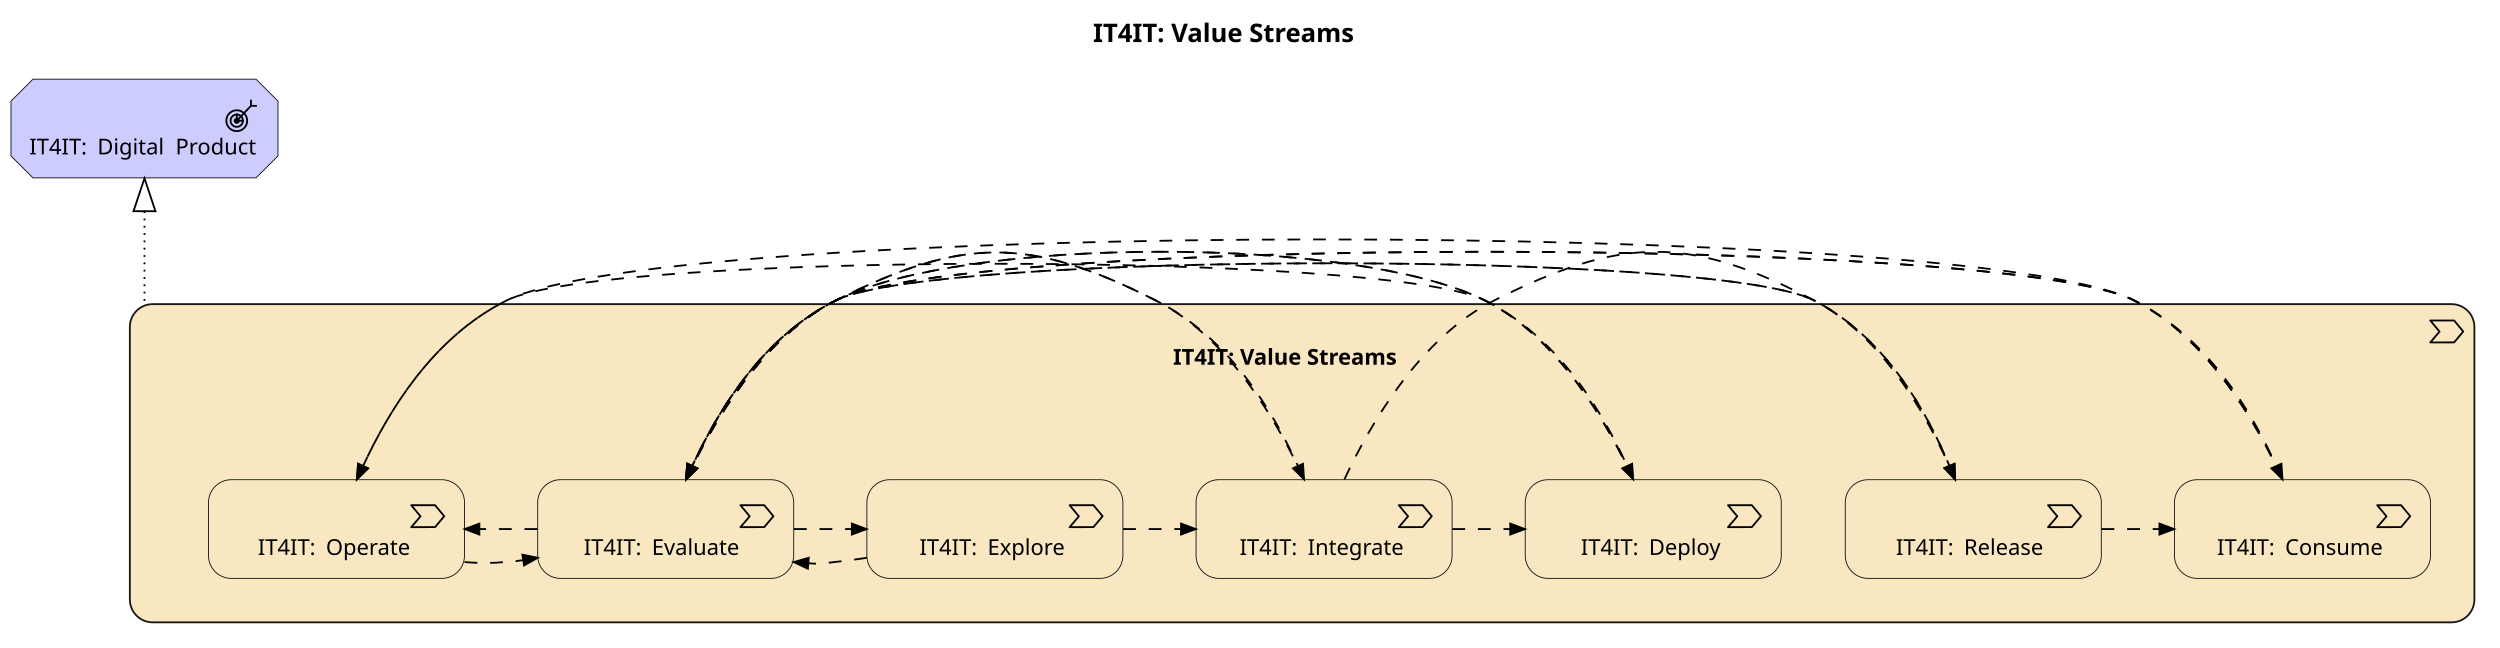
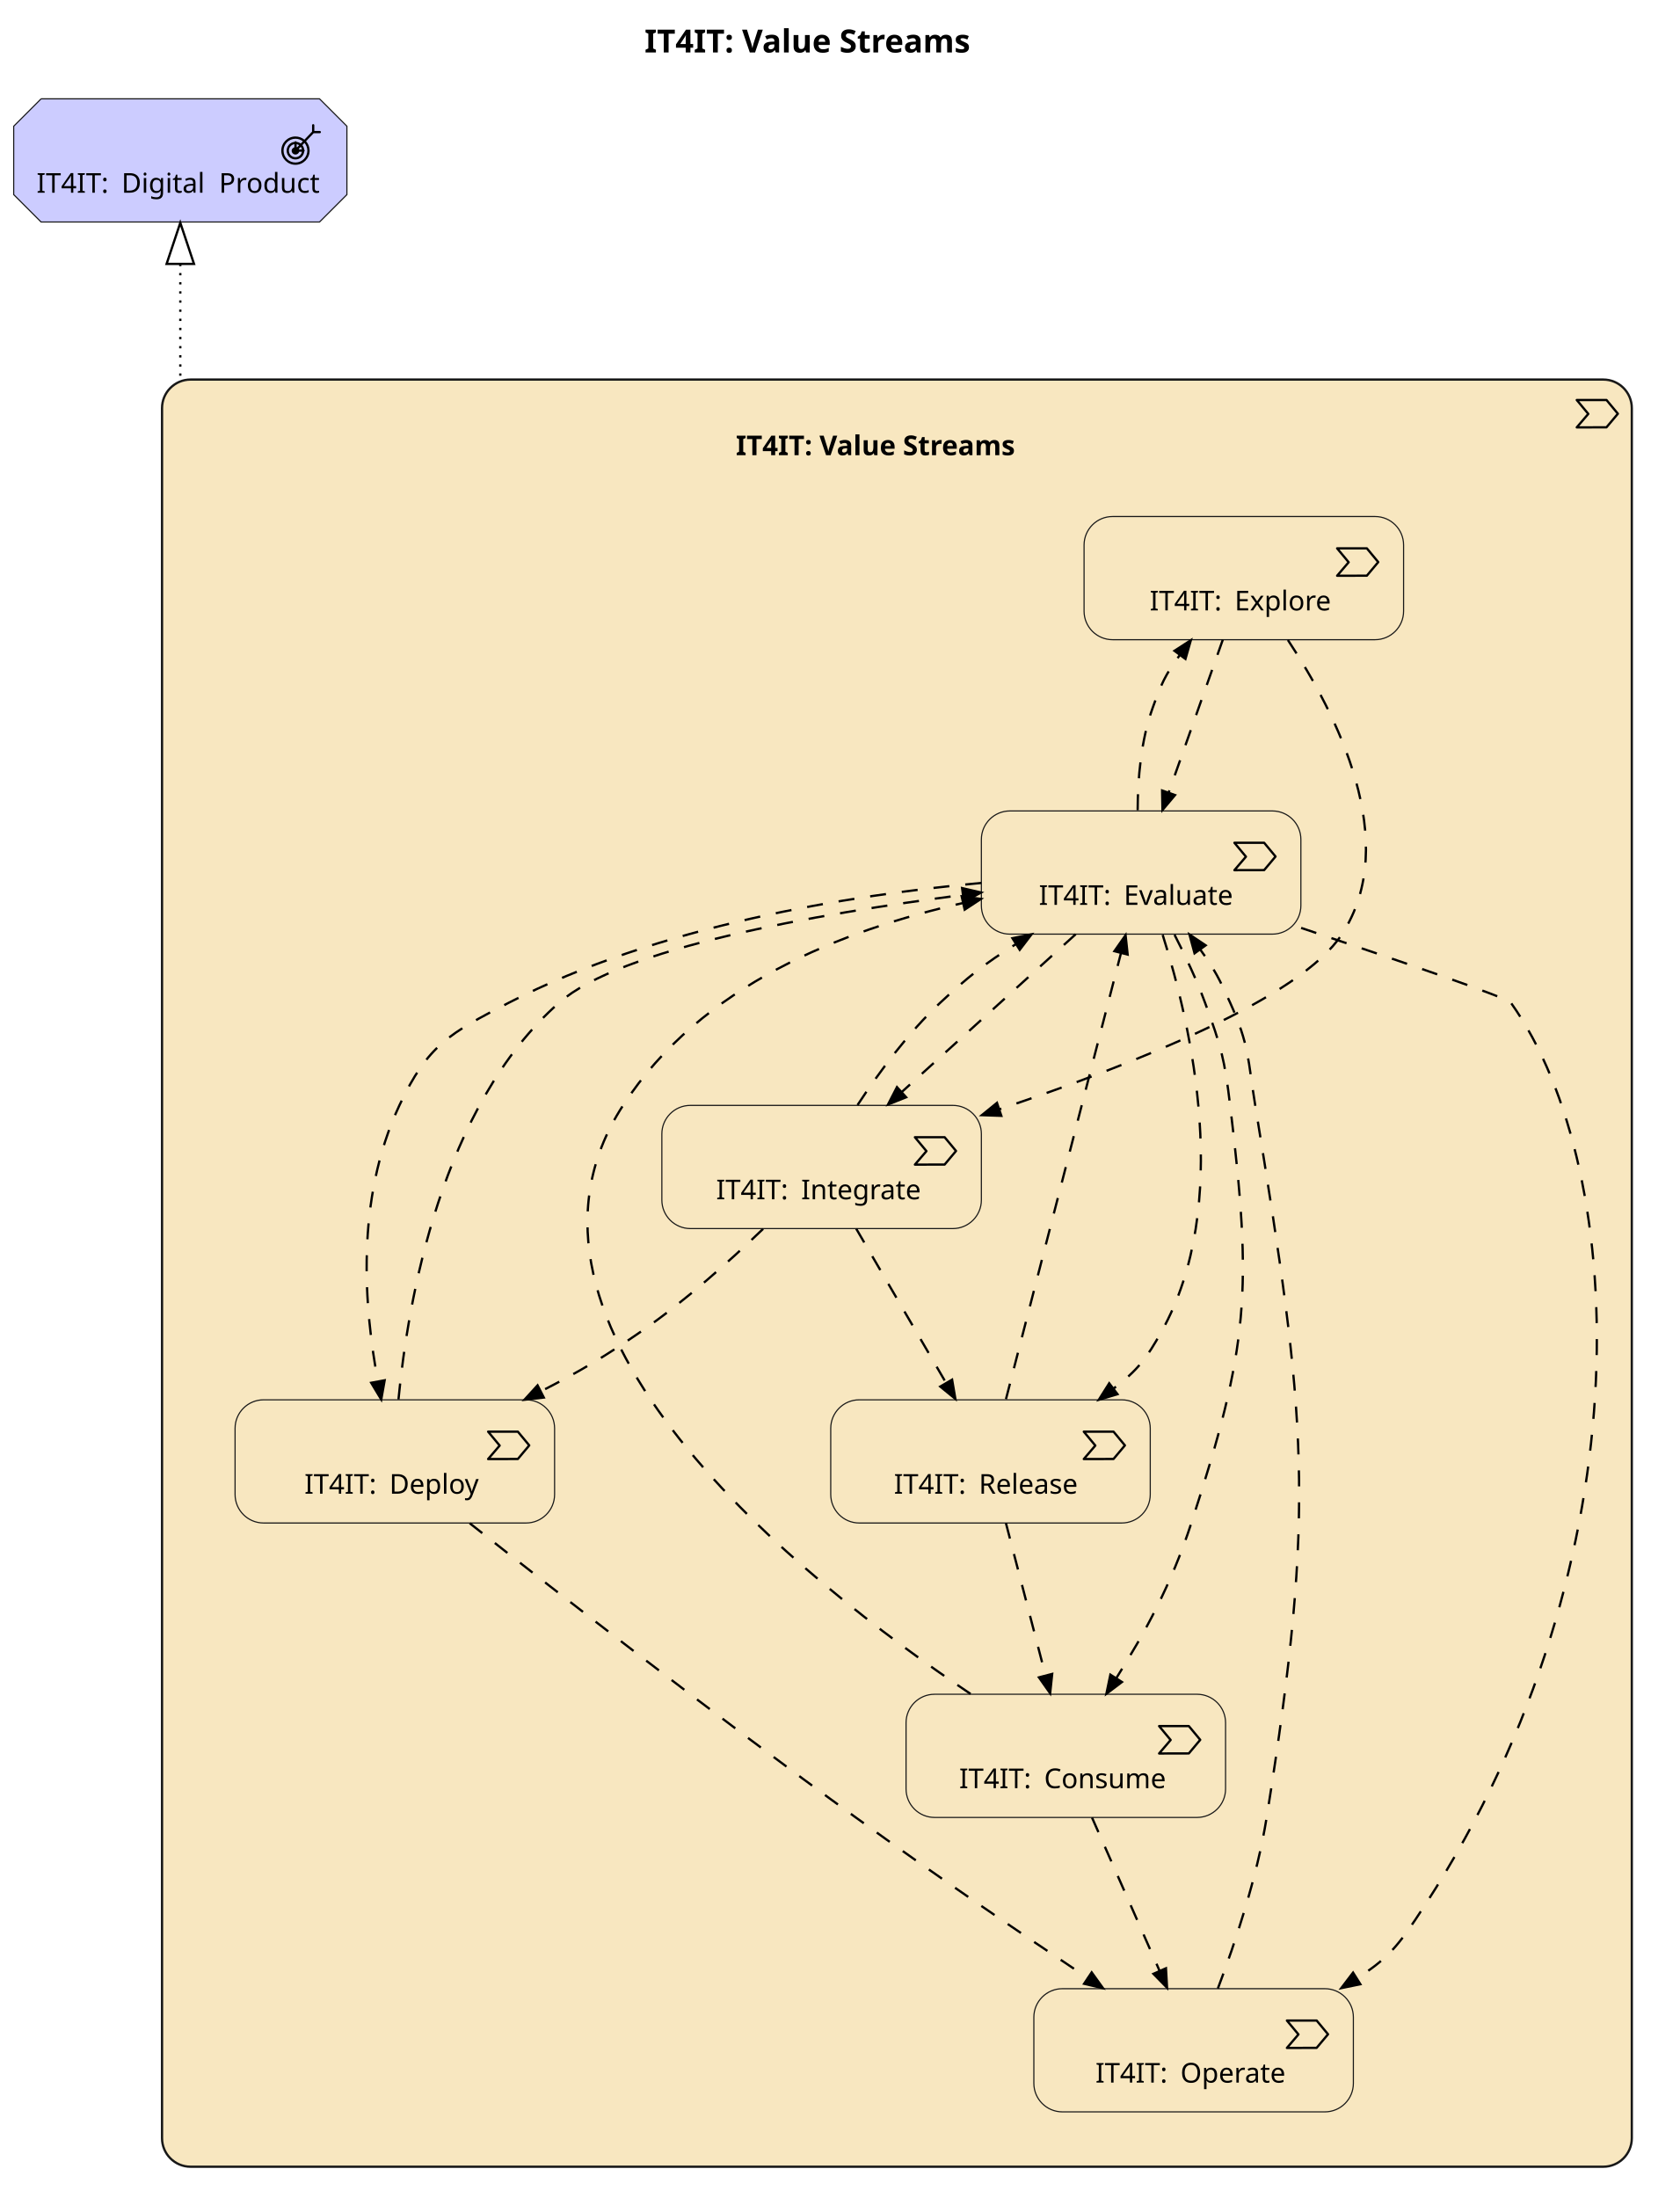
- <svg xmlns="http://www.w3.org/2000/svg" version="1.1" data-diagram-type="DESCRIPTION" style="width:1367px;height:354px;background:#FFFFFF;" width="1367px" height="354px" viewBox="0 0 1367 354" zoomAndPan="magnify" preserveAspectRatio="none" contentStyleType="text/css">
+ <svg xmlns="http://www.w3.org/2000/svg" version="1.1" data-diagram-type="DESCRIPTION" style="width:736px;height:963px;background:#FFFFFF;" width="736px" height="963px" viewBox="0 0 736 963" zoomAndPan="magnify" preserveAspectRatio="none" contentStyleType="text/css">
  <defs />
  <g font-family="sans-serif" lengthAdjust="spacing">
    <g class="title" data-source-line="3">
-       <text x="597.654" y="22.995" fill="#000" font-size="14" textLength="164.691" font-weight="700">IT4IT: Value Streams</text>
+       <text x="282.404" y="22.995" fill="#000" font-size="14" textLength="164.691" font-weight="700">IT4IT: Value Streams</text>
    </g>
    <g class="cluster" data-qualified-name="e_idf2e1bcaab0b050" id="ent0001" data-source-line="101">
-       <rect x="71" y="166.297" width="1282" height="174" fill="#F8E7C0" style="stroke:#181818;stroke-width:1;" rx="12.5" ry="12.5" />
-       <path d="M1328.871,174.744 A0.5,0.5 0 0 0 1328.486,175.562 L1333.281,181.328 L1328.492,186.924 A0.5,0.5 0 0 0 1328.873,187.75 L1341.904,187.717 A0.5,0.5 0 0 0 1342.285,187.537 L1347.279,181.584 A0.5,0.5 0 0 0 1347.281,180.943 L1342.291,174.924 A0.5,0.5 0 0 0 1341.906,174.744 M1329.937,175.744 L1341.672,175.744 L1346.246,181.262 L1341.668,186.717 L1329.959,186.748 L1334.314,181.658 A0.5,0.5 0 0 0 1334.321,181.014" fill="#000" />
-       <text x="641.418" y="199.436" fill="#000" font-size="12" textLength="141.164" font-weight="700" font-family="Verdana">IT4IT: Value Streams</text>
+       <rect x="71" y="166.297" width="644" height="783" fill="#F8E7C0" style="stroke:#181818;stroke-width:1;" rx="12.5" ry="12.5" />
+       <path d="M690.871,174.744 A0.5,0.5 0 0 0 690.486,175.562 L695.281,181.328 L690.492,186.924 A0.5,0.5 0 0 0 690.873,187.75 L703.904,187.717 A0.5,0.5 0 0 0 704.285,187.537 L709.279,181.584 A0.5,0.5 0 0 0 709.281,180.943 L704.291,174.924 A0.5,0.5 0 0 0 703.906,174.744 M691.937,175.744 L703.672,175.744 L708.246,181.262 L703.668,186.717 L691.959,186.748 L696.314,181.658 A0.5,0.5 0 0 0 696.321,181.014" fill="#000" />
+       <text x="322.418" y="199.436" fill="#000" font-size="12" textLength="141.164" font-weight="700" font-family="Verdana">IT4IT: Value Streams</text>
    </g>
    <g class="entity" data-qualified-name="e_idf2e1bcaab0b050.e_id7fb8e4a3ead059" id="ent0002" data-source-line="101">
-       <rect x="474" y="262.297" width="140" height="53.969" fill="#F8E7C0" style="stroke:#181818;stroke-width:0.5;" rx="12.5" ry="12.5" />
-       <path d="M584.871,275.744 A0.5,0.5 0 0 0 584.486,276.562 L589.281,282.328 L584.492,287.924 A0.5,0.5 0 0 0 584.873,288.75 L597.904,288.717 A0.5,0.5 0 0 0 598.285,288.537 L603.279,282.584 A0.5,0.5 0 0 0 603.281,281.943 L598.291,275.924 A0.5,0.5 0 0 0 597.906,275.744 M585.937,276.744 L597.672,276.744 L602.246,282.262 L597.668,287.717 L585.959,287.748 L590.314,282.658 A0.5,0.5 0 0 0 590.321,282.014" fill="#000" />
-       <text x="502.738" y="303.436" fill="#000" font-size="12" textLength="33.416" font-family="Verdana">IT4IT:</text>
-       <text x="536.154" y="303.436" fill="#000" font-size="12" font-family="Verdana"> </text>
-       <text x="539.969" y="303.436" fill="#000" font-size="12" textLength="45.293" font-family="Verdana">Explore</text>
+       <rect x="475" y="226.297" width="140" height="53.969" fill="#F8E7C0" style="stroke:#181818;stroke-width:0.5;" rx="12.5" ry="12.5" />
+       <path d="M585.871,239.744 A0.5,0.5 0 0 0 585.486,240.562 L590.281,246.328 L585.492,251.924 A0.5,0.5 0 0 0 585.873,252.75 L598.904,252.717 A0.5,0.5 0 0 0 599.285,252.537 L604.279,246.584 A0.5,0.5 0 0 0 604.281,245.943 L599.291,239.924 A0.5,0.5 0 0 0 598.906,239.744 M586.937,240.744 L598.672,240.744 L603.246,246.262 L598.668,251.717 L586.959,251.748 L591.314,246.658 A0.5,0.5 0 0 0 591.321,246.014" fill="#000" />
+       <text x="503.738" y="267.436" fill="#000" font-size="12" textLength="33.416" font-family="Verdana">IT4IT:</text>
+       <text x="537.154" y="267.436" fill="#000" font-size="12" font-family="Verdana"> </text>
+       <text x="540.969" y="267.436" fill="#000" font-size="12" textLength="45.293" font-family="Verdana">Explore</text>
    </g>
    <g class="entity" data-qualified-name="e_idf2e1bcaab0b050.e_id587fca1cae9254" id="ent0003" data-source-line="101">
-       <rect x="294" y="262.297" width="140" height="53.969" fill="#F8E7C0" style="stroke:#181818;stroke-width:0.5;" rx="12.5" ry="12.5" />
-       <path d="M404.871,275.744 A0.5,0.5 0 0 0 404.486,276.562 L409.281,282.328 L404.492,287.924 A0.5,0.5 0 0 0 404.873,288.75 L417.904,288.717 A0.5,0.5 0 0 0 418.285,288.537 L423.279,282.584 A0.5,0.5 0 0 0 423.281,281.943 L418.291,275.924 A0.5,0.5 0 0 0 417.906,275.744 M405.937,276.744 L417.672,276.744 L422.246,282.262 L417.668,287.717 L405.959,287.748 L410.314,282.658 A0.5,0.5 0 0 0 410.321,282.014" fill="#000" />
-       <text x="319.176" y="303.436" fill="#000" font-size="12" textLength="33.416" font-family="Verdana">IT4IT:</text>
-       <text x="352.592" y="303.436" fill="#000" font-size="12" font-family="Verdana"> </text>
-       <text x="356.406" y="303.436" fill="#000" font-size="12" textLength="52.418" font-family="Verdana">Evaluate</text>
+       <rect x="430" y="355.297" width="140" height="53.969" fill="#F8E7C0" style="stroke:#181818;stroke-width:0.5;" rx="12.5" ry="12.5" />
+       <path d="M540.871,368.744 A0.5,0.5 0 0 0 540.486,369.562 L545.281,375.328 L540.492,380.924 A0.5,0.5 0 0 0 540.873,381.75 L553.904,381.717 A0.5,0.5 0 0 0 554.285,381.537 L559.279,375.584 A0.5,0.5 0 0 0 559.281,374.943 L554.291,368.924 A0.5,0.5 0 0 0 553.906,368.744 M541.937,369.744 L553.672,369.744 L558.246,375.262 L553.668,380.717 L541.959,380.748 L546.314,375.658 A0.5,0.5 0 0 0 546.321,375.014" fill="#000" />
+       <text x="455.176" y="396.436" fill="#000" font-size="12" textLength="33.416" font-family="Verdana">IT4IT:</text>
+       <text x="488.592" y="396.436" fill="#000" font-size="12" font-family="Verdana"> </text>
+       <text x="492.406" y="396.436" fill="#000" font-size="12" textLength="52.418" font-family="Verdana">Evaluate</text>
    </g>
    <g class="entity" data-qualified-name="e_idf2e1bcaab0b050.e_id3db0cbb3835a52" id="ent0004" data-source-line="101">
-       <rect x="654" y="262.297" width="140" height="53.969" fill="#F8E7C0" style="stroke:#181818;stroke-width:0.5;" rx="12.5" ry="12.5" />
-       <path d="M764.871,275.744 A0.5,0.5 0 0 0 764.486,276.562 L769.281,282.328 L764.492,287.924 A0.5,0.5 0 0 0 764.873,288.75 L777.904,288.717 A0.5,0.5 0 0 0 778.285,288.537 L783.279,282.584 A0.5,0.5 0 0 0 783.281,281.943 L778.291,275.924 A0.5,0.5 0 0 0 777.906,275.744 M765.937,276.744 L777.672,276.744 L782.246,282.262 L777.668,287.717 L765.959,287.748 L770.314,282.658 A0.5,0.5 0 0 0 770.321,282.014" fill="#000" />
-       <text x="677.772" y="303.436" fill="#000" font-size="12" textLength="33.416" font-family="Verdana">IT4IT:</text>
-       <text x="711.188" y="303.436" fill="#000" font-size="12" font-family="Verdana"> </text>
-       <text x="715.003" y="303.436" fill="#000" font-size="12" textLength="55.225" font-family="Verdana">Integrate</text>
+       <rect x="290" y="484.297" width="140" height="53.969" fill="#F8E7C0" style="stroke:#181818;stroke-width:0.5;" rx="12.5" ry="12.5" />
+       <path d="M400.871,497.744 A0.5,0.5 0 0 0 400.486,498.562 L405.281,504.328 L400.492,509.924 A0.5,0.5 0 0 0 400.873,510.75 L413.904,510.717 A0.5,0.5 0 0 0 414.285,510.537 L419.279,504.584 A0.5,0.5 0 0 0 419.281,503.943 L414.291,497.924 A0.5,0.5 0 0 0 413.906,497.744 M401.937,498.744 L413.672,498.744 L418.246,504.262 L413.668,509.717 L401.959,509.748 L406.314,504.658 A0.5,0.5 0 0 0 406.321,504.014" fill="#000" />
+       <text x="313.772" y="525.436" fill="#000" font-size="12" textLength="33.416" font-family="Verdana">IT4IT:</text>
+       <text x="347.188" y="525.436" fill="#000" font-size="12" font-family="Verdana"> </text>
+       <text x="351.003" y="525.436" fill="#000" font-size="12" textLength="55.225" font-family="Verdana">Integrate</text>
    </g>
    <g class="entity" data-qualified-name="e_idf2e1bcaab0b050.e_id2a9a1fcfef0e5f" id="ent0005" data-source-line="101">
-       <rect x="834" y="262.297" width="140" height="53.969" fill="#F8E7C0" style="stroke:#181818;stroke-width:0.5;" rx="12.5" ry="12.5" />
-       <path d="M944.871,275.744 A0.5,0.5 0 0 0 944.486,276.562 L949.281,282.328 L944.492,287.924 A0.5,0.5 0 0 0 944.873,288.75 L957.904,288.717 A0.5,0.5 0 0 0 958.285,288.537 L963.279,282.584 A0.5,0.5 0 0 0 963.281,281.943 L958.291,275.924 A0.5,0.5 0 0 0 957.906,275.744 M945.937,276.744 L957.672,276.744 L962.246,282.262 L957.668,287.717 L945.959,287.748 L950.314,282.658 A0.5,0.5 0 0 0 950.321,282.014" fill="#000" />
-       <text x="864.376" y="303.436" fill="#000" font-size="12" textLength="33.416" font-family="Verdana">IT4IT:</text>
-       <text x="897.792" y="303.436" fill="#000" font-size="12" font-family="Verdana"> </text>
-       <text x="901.606" y="303.436" fill="#000" font-size="12" textLength="42.018" font-family="Verdana">Deploy</text>
+       <rect x="103" y="613.297" width="140" height="53.969" fill="#F8E7C0" style="stroke:#181818;stroke-width:0.5;" rx="12.5" ry="12.5" />
+       <path d="M213.871,626.744 A0.5,0.5 0 0 0 213.486,627.562 L218.281,633.328 L213.492,638.924 A0.5,0.5 0 0 0 213.873,639.75 L226.904,639.717 A0.5,0.5 0 0 0 227.285,639.537 L232.279,633.584 A0.5,0.5 0 0 0 232.281,632.943 L227.291,626.924 A0.5,0.5 0 0 0 226.906,626.744 M214.937,627.744 L226.672,627.744 L231.246,633.262 L226.668,638.717 L214.959,638.748 L219.314,633.658 A0.5,0.5 0 0 0 219.32,633.014" fill="#000" />
+       <text x="133.376" y="654.436" fill="#000" font-size="12" textLength="33.416" font-family="Verdana">IT4IT:</text>
+       <text x="166.792" y="654.436" fill="#000" font-size="12" font-family="Verdana"> </text>
+       <text x="170.606" y="654.436" fill="#000" font-size="12" textLength="42.018" font-family="Verdana">Deploy</text>
    </g>
    <g class="entity" data-qualified-name="e_idf2e1bcaab0b050.e_id2450fe8b5d985b" id="ent0006" data-source-line="101">
-       <rect x="1009" y="262.297" width="140" height="53.969" fill="#F8E7C0" style="stroke:#181818;stroke-width:0.5;" rx="12.5" ry="12.5" />
-       <path d="M1119.871,275.744 A0.5,0.5 0 0 0 1119.486,276.562 L1124.281,282.328 L1119.492,287.924 A0.5,0.5 0 0 0 1119.873,288.75 L1132.904,288.717 A0.5,0.5 0 0 0 1133.285,288.537 L1138.279,282.584 A0.5,0.5 0 0 0 1138.281,281.943 L1133.291,275.924 A0.5,0.5 0 0 0 1132.906,275.744 M1120.937,276.744 L1132.672,276.744 L1137.246,282.262 L1132.668,287.717 L1120.959,287.748 L1125.314,282.658 A0.5,0.5 0 0 0 1125.321,282.014" fill="#000" />
-       <text x="1036.672" y="303.436" fill="#000" font-size="12" textLength="33.416" font-family="Verdana">IT4IT:</text>
-       <text x="1070.088" y="303.436" fill="#000" font-size="12" font-family="Verdana"> </text>
-       <text x="1073.902" y="303.436" fill="#000" font-size="12" textLength="47.426" font-family="Verdana">Release</text>
+       <rect x="364" y="613.297" width="140" height="53.969" fill="#F8E7C0" style="stroke:#181818;stroke-width:0.5;" rx="12.5" ry="12.5" />
+       <path d="M474.871,626.744 A0.5,0.5 0 0 0 474.486,627.562 L479.281,633.328 L474.492,638.924 A0.5,0.5 0 0 0 474.873,639.75 L487.904,639.717 A0.5,0.5 0 0 0 488.285,639.537 L493.279,633.584 A0.5,0.5 0 0 0 493.281,632.943 L488.291,626.924 A0.5,0.5 0 0 0 487.906,626.744 M475.937,627.744 L487.672,627.744 L492.246,633.262 L487.668,638.717 L475.959,638.748 L480.314,633.658 A0.5,0.5 0 0 0 480.321,633.014" fill="#000" />
+       <text x="391.672" y="654.436" fill="#000" font-size="12" textLength="33.416" font-family="Verdana">IT4IT:</text>
+       <text x="425.088" y="654.436" fill="#000" font-size="12" font-family="Verdana"> </text>
+       <text x="428.902" y="654.436" fill="#000" font-size="12" textLength="47.426" font-family="Verdana">Release</text>
    </g>
    <g class="entity" data-qualified-name="e_idf2e1bcaab0b050.e_idd9aa16f51da958" id="ent0007" data-source-line="101">
-       <rect x="114" y="262.297" width="140" height="53.969" fill="#F8E7C0" style="stroke:#181818;stroke-width:0.5;" rx="12.5" ry="12.5" />
-       <path d="M224.871,275.744 A0.5,0.5 0 0 0 224.486,276.562 L229.281,282.328 L224.492,287.924 A0.5,0.5 0 0 0 224.873,288.75 L237.904,288.717 A0.5,0.5 0 0 0 238.285,288.537 L243.279,282.584 A0.5,0.5 0 0 0 243.281,281.943 L238.291,275.924 A0.5,0.5 0 0 0 237.906,275.744 M225.937,276.744 L237.672,276.744 L242.246,282.262 L237.668,287.717 L225.959,287.748 L230.314,282.658 A0.5,0.5 0 0 0 230.32,282.014" fill="#000" />
-       <text x="140.975" y="303.436" fill="#000" font-size="12" textLength="33.416" font-family="Verdana">IT4IT:</text>
-       <text x="174.391" y="303.436" fill="#000" font-size="12" font-family="Verdana"> </text>
-       <text x="178.205" y="303.436" fill="#000" font-size="12" textLength="48.82" font-family="Verdana">Operate</text>
+       <rect x="453" y="871.297" width="140" height="53.969" fill="#F8E7C0" style="stroke:#181818;stroke-width:0.5;" rx="12.5" ry="12.5" />
+       <path d="M563.871,884.744 A0.5,0.5 0 0 0 563.486,885.562 L568.281,891.328 L563.492,896.924 A0.5,0.5 0 0 0 563.873,897.75 L576.904,897.717 A0.5,0.5 0 0 0 577.285,897.537 L582.279,891.584 A0.5,0.5 0 0 0 582.281,890.943 L577.291,884.924 A0.5,0.5 0 0 0 576.906,884.744 M564.937,885.744 L576.672,885.744 L581.246,891.262 L576.668,896.717 L564.959,896.748 L569.314,891.658 A0.5,0.5 0 0 0 569.321,891.014" fill="#000" />
+       <text x="479.975" y="912.436" fill="#000" font-size="12" textLength="33.416" font-family="Verdana">IT4IT:</text>
+       <text x="513.391" y="912.436" fill="#000" font-size="12" font-family="Verdana"> </text>
+       <text x="517.205" y="912.436" fill="#000" font-size="12" textLength="48.82" font-family="Verdana">Operate</text>
    </g>
    <g class="entity" data-qualified-name="e_idf2e1bcaab0b050.e_idd3ec795635fd51" id="ent0008" data-source-line="101">
-       <rect x="1189" y="262.297" width="140" height="53.969" fill="#F8E7C0" style="stroke:#181818;stroke-width:0.5;" rx="12.5" ry="12.5" />
-       <path d="M1299.871,275.744 A0.5,0.5 0 0 0 1299.486,276.562 L1304.281,282.328 L1299.492,287.924 A0.5,0.5 0 0 0 1299.873,288.75 L1312.904,288.717 A0.5,0.5 0 0 0 1313.285,288.537 L1318.279,282.584 A0.5,0.5 0 0 0 1318.281,281.943 L1313.291,275.924 A0.5,0.5 0 0 0 1312.906,275.744 M1300.937,276.744 L1312.672,276.744 L1317.246,282.262 L1312.668,287.717 L1300.959,287.748 L1305.314,282.658 A0.5,0.5 0 0 0 1305.321,282.014" fill="#000" />
-       <text x="1212.257" y="303.436" fill="#000" font-size="12" textLength="33.416" font-family="Verdana">IT4IT:</text>
-       <text x="1245.673" y="303.436" fill="#000" font-size="12" font-family="Verdana"> </text>
-       <text x="1249.487" y="303.436" fill="#000" font-size="12" textLength="56.256" font-family="Verdana">Consume</text>
+       <rect x="397" y="742.297" width="140" height="53.969" fill="#F8E7C0" style="stroke:#181818;stroke-width:0.5;" rx="12.5" ry="12.5" />
+       <path d="M507.871,755.744 A0.5,0.5 0 0 0 507.486,756.562 L512.281,762.328 L507.492,767.924 A0.5,0.5 0 0 0 507.873,768.75 L520.904,768.717 A0.5,0.5 0 0 0 521.285,768.537 L526.279,762.584 A0.5,0.5 0 0 0 526.281,761.943 L521.291,755.924 A0.5,0.5 0 0 0 520.906,755.744 M508.937,756.744 L520.672,756.744 L525.246,762.262 L520.668,767.717 L508.959,767.748 L513.314,762.658 A0.5,0.5 0 0 0 513.321,762.014" fill="#000" />
+       <text x="420.257" y="783.436" fill="#000" font-size="12" textLength="33.416" font-family="Verdana">IT4IT:</text>
+       <text x="453.673" y="783.436" fill="#000" font-size="12" font-family="Verdana"> </text>
+       <text x="457.487" y="783.436" fill="#000" font-size="12" textLength="56.256" font-family="Verdana">Consume</text>
    </g>
    <g class="entity" data-qualified-name="e_id98a0748d593250" id="ent0009" data-source-line="283">
      <path d="M18,43.297 L140,43.297 L152,55.297 L152,85.266 L140,97.266 L18,97.266 L6,85.266 L6,55.297 L18,43.297" style="stroke:#181818;stroke-width:0.5;" fill="#CCF" />
      <path d="M137.23,54.379 A0.5,0.5 0 0 0 136.73,54.879 L136.73,57.676 L133.381,61.187 C132.3,60.302 130.916,59.775 129.413,59.785 A0.5,0.5 0 0 0 129.39,59.794 A0.5,0.5 0 0 0 129.371,59.787 C125.951,59.833 123.205,62.651 123.245,66.07 C123.286,69.489 126.099,72.24 129.519,72.205 C132.938,72.17 135.694,69.362 135.665,65.943 C135.652,64.385 135.063,62.963 134.102,61.879 L137.444,58.375 L140.117,58.375 A0.5,0.5 0 0 0 140.616,57.875 A0.5,0.5 0 0 0 140.117,57.375 L137.73,57.375 L137.73,54.878 A0.5,0.5 0 0 0 137.23,54.379 M129.409,60.775 L129.41,60.775 A0.5,0.5 0 0 0 129.42,60.785 C130.657,60.777 131.795,61.198 132.693,61.909 L131.758,62.889 C131.242,62.505 130.627,62.247 129.961,62.16 A0.5,0.5 0 0 0 129.517,61.875 A0.5,0.5 0 0 0 129.065,62.146 C127.096,62.344 125.561,64.026 125.585,66.041 C125.611,68.169 127.367,69.887 129.496,69.865 C131.477,69.845 133.102,68.326 133.303,66.399 A0.5,0.5 0 0 0 133.507,65.996 A0.5,0.5 0 0 0 133.502,65.929 A0.5,0.5 0 0 0 133.302,65.593 C133.224,64.838 132.927,64.147 132.477,63.584 L133.413,62.602 C134.184,63.502 134.654,64.67 134.665,65.951 C134.69,68.831 132.388,71.175 129.509,71.205 C126.629,71.234 124.28,68.938 124.246,66.058 C124.211,63.179 126.505,60.826 129.384,60.787 A0.5,0.5 0 0 0 129.409,60.775 M128.997,63.163 L128.976,64.528 A0.959,0.959 0 0 0 128.975,64.528 A0.959,0.959 0 0 0 128.782,64.625 C128.223,64.907 127.777,65.383 127.785,66.043 C127.796,66.962 128.57,67.718 129.489,67.709 C130.24,67.701 130.883,67.185 131.09,66.496 L132.281,66.496 C132.048,67.834 130.893,68.851 129.484,68.865 C127.895,68.882 126.605,67.618 126.586,66.029 C126.568,64.583 127.611,63.383 128.997,63.163 M129.997,63.177 C130.387,63.251 130.748,63.403 131.064,63.617 L130.212,64.511 C130.137,64.473 130.058,64.441 129.978,64.415 M131.783,64.313 C132.031,64.657 132.205,65.059 132.281,65.496 L131.073,65.496 C131.038,65.392 130.993,65.292 130.939,65.197" fill="#000" />
      <text x="16" y="84.436" fill="#000" font-size="12" textLength="33.416" font-family="Verdana">IT4IT:</text>
      <text x="49.416" y="84.436" fill="#000" font-size="12" font-family="Verdana"> </text>
      <text x="53.23" y="84.436" fill="#000" font-size="12" textLength="38.918" font-family="Verdana">Digital</text>
      <text x="92.148" y="84.436" fill="#000" font-size="12" font-family="Verdana"> </text>
      <text x="95.963" y="84.436" fill="#000" font-size="12" textLength="46.037" font-family="Verdana">Product</text>
    </g>
    <g class="link" data-entity-1="ent0009" data-entity-2="ent0001" id="lnk11" data-source-line="349" data-link-type="extension">
-       <path d="M79,115.477 C79,129.679 79,130.448 79,150.675 C79,155.732 79,160.88 79,166.071" style="stroke:#000;stroke-width:1;stroke-dasharray:1,3;" fill="none" id="e_id98a0748d593250-backto-e_idf2e1bcaab0b050" />
-       <polygon points="79,97.477,73,115.477,85,115.477,79,97.477" fill="none" style="stroke:#000;stroke-width:1;stroke-linejoin:miter;stroke-miterlimit:10;" />
+       <path d="M79,115.617 C79,127.969 79,125.61 79,142.172 C79,146.313 79,150.511 79,154.73 C79,156.839 79,158.954 79,161.069 C79,162.126 79,163.184 79,164.241 C79,164.77 79,165.298 79,165.826" style="stroke:#000;stroke-width:1;stroke-dasharray:1,3;" fill="none" id="e_id98a0748d593250-backto-e_idf2e1bcaab0b050" />
+       <polygon points="79,97.617,73,115.617,85,115.617,79,97.617" fill="none" style="stroke:#000;stroke-width:1;stroke-linejoin:miter;stroke-miterlimit:10;" />
      <text x="80" y="139.436" fill="#000" font-size="12" font-family="Verdana"> </text>
    </g>
    <g class="link" data-entity-1="ent0006" data-entity-2="ent0008" id="lnk12" data-source-line="349" data-link-type="dependency">
-       <path d="M1149.11,289.297 C1162.14,289.297 1167.75,289.297 1180.79,289.297" style="stroke:#000;stroke-width:1;stroke-dasharray:7,7;" fill="none" id="e_id2450fe8b5d985b-to-e_idd3ec795635fd51" />
-       <polygon points="1188.79,289.297,1180.79,286.297,1180.79,292.297,1188.79,289.297" fill="#000" style="stroke:#000;stroke-width:1;stroke-linejoin:miter;stroke-miterlimit:10;" />
-       <text x="1167.5" y="283.436" fill="#000" font-size="12" font-family="Verdana"> </text>
+       <path d="M440.76,667.307 C446.41,689.077 452.437,712.264 458.127,734.144" style="stroke:#000;stroke-width:1;stroke-dasharray:7,7;" fill="none" id="e_id2450fe8b5d985b-to-e_idd3ec795635fd51" />
+       <polygon points="460.14,741.887,461.03,733.389,455.223,734.899,460.14,741.887" fill="#000" style="stroke:#000;stroke-width:1;stroke-linejoin:miter;stroke-miterlimit:10;" />
+       <text x="452" y="709.436" fill="#000" font-size="12" font-family="Verdana"> </text>
    </g>
    <g class="link" data-entity-1="ent0005" data-entity-2="ent0003" id="lnk13" data-source-line="349" data-link-type="dependency">
-       <path d="M893.06,262.107 C879.23,231.887 852.28,184.667 812,164.297 C741.6,128.697 527.49,128.877 457,164.297 C416.52,184.637 392.575,224.623 378.515,254.843" style="stroke:#000;stroke-width:1;stroke-dasharray:7,7;" fill="none" id="e_id2a9a1fcfef0e5f-to-e_id587fca1cae9254" />
-       <polygon points="375.14,262.097,381.235,256.109,375.795,253.578,375.14,262.097" fill="#000" style="stroke:#000;stroke-width:1;stroke-linejoin:miter;stroke-miterlimit:10;" />
-       <text x="770.5" y="139.436" fill="#000" font-size="12" font-family="Verdana"> </text>
+       <path d="M174.6,613.117 C178.71,570.107 193.29,484.717 245,439.297 C272.12,415.477 356.237,400.664 421.947,392.074" style="stroke:#000;stroke-width:1;stroke-dasharray:7,7;" fill="none" id="e_id2a9a1fcfef0e5f-to-e_id587fca1cae9254" />
+       <polygon points="429.88,391.037,421.559,389.099,422.336,395.049,429.88,391.037" fill="#000" style="stroke:#000;stroke-width:1;stroke-linejoin:miter;stroke-miterlimit:10;" />
+       <text x="209" y="515.936" fill="#000" font-size="12" font-family="Verdana"> </text>
    </g>
    <g class="link" data-entity-1="ent0003" data-entity-2="ent0005" id="lnk29" data-source-line="349" data-link-type="dependency">
-       <path d="M375.14,262.097 C389.2,231.877 416.52,184.637 457,164.297 C527.49,128.877 741.6,128.697 812,164.297 C852.28,184.667 875.901,224.612 889.731,254.832" style="stroke:#000;stroke-width:1;stroke-dasharray:7,7;" fill="none" id="e_id587fca1cae9254-to-e_id2a9a1fcfef0e5f" />
-       <polygon points="893.06,262.107,892.459,253.584,887.003,256.081,893.06,262.107" fill="#000" style="stroke:#000;stroke-width:1;stroke-linejoin:miter;stroke-miterlimit:10;" />
-       <text x="770.5" y="139.436" fill="#000" font-size="12" font-family="Verdana"> </text>
+       <path d="M429.91,386.847 C371.7,392.217 288.18,405.667 223,439.297 C197.01,452.707 187.42,457.817 175,484.297 C155.46,525.957 159.676,573.26 165.596,605.29" style="stroke:#000;stroke-width:1;stroke-dasharray:7,7;" fill="none" id="e_id587fca1cae9254-to-e_id2a9a1fcfef0e5f" />
+       <polygon points="167.05,613.157,168.546,604.745,162.646,605.835,167.05,613.157" fill="#000" style="stroke:#000;stroke-width:1;stroke-linejoin:miter;stroke-miterlimit:10;" />
+       <text x="176" y="515.936" fill="#000" font-size="12" font-family="Verdana"> </text>
    </g>
    <g class="link" data-entity-1="ent0008" data-entity-2="ent0003" id="lnk14" data-source-line="349" data-link-type="dependency">
-       <path d="M1248.06,262.107 C1234.23,231.887 1207.28,184.667 1167,164.297 C1096.6,128.697 527.49,128.877 457,164.297 C416.52,184.637 392.575,224.623 378.515,254.843" style="stroke:#000;stroke-width:1;stroke-dasharray:7,7;" fill="none" id="e_idd3ec795635fd51-to-e_id587fca1cae9254" />
-       <polygon points="375.14,262.097,381.235,256.109,375.795,253.578,375.14,262.097" fill="#000" style="stroke:#000;stroke-width:1;stroke-linejoin:miter;stroke-miterlimit:10;" />
-       <text x="608.5" y="139.436" fill="#000" font-size="12" font-family="Verdana"> </text>
+       <path d="M425.27,742.147 C351.26,692.407 210.47,580.567 273,484.297 C307.42,431.307 368.989,407.659 422.029,395.609" style="stroke:#000;stroke-width:1;stroke-dasharray:7,7;" fill="none" id="e_idd3ec795635fd51-to-e_id587fca1cae9254" />
+       <polygon points="429.83,393.837,421.364,392.684,422.693,398.535,429.83,393.837" fill="#000" style="stroke:#000;stroke-width:1;stroke-linejoin:miter;stroke-miterlimit:10;" />
+       <text x="268" y="580.436" fill="#000" font-size="12" font-family="Verdana"> </text>
    </g>
    <g class="link" data-entity-1="ent0003" data-entity-2="ent0008" id="lnk16" data-source-line="349" data-link-type="dependency">
-       <path d="M375.14,262.097 C389.2,231.877 416.52,184.637 457,164.297 C527.49,128.877 1096.6,128.697 1167,164.297 C1207.28,184.667 1230.901,224.612 1244.731,254.832" style="stroke:#000;stroke-width:1;stroke-dasharray:7,7;" fill="none" id="e_id587fca1cae9254-to-e_idd3ec795635fd51" />
-       <polygon points="1248.06,262.107,1247.459,253.584,1242.003,256.081,1248.06,262.107" fill="#000" style="stroke:#000;stroke-width:1;stroke-linejoin:miter;stroke-miterlimit:10;" />
-       <text x="608.5" y="139.436" fill="#000" font-size="12" font-family="Verdana"> </text>
+       <path d="M514.64,409.537 C519.37,418.747 524.33,429.297 528,439.297 C535.09,458.627 536.54,463.857 539,484.297 C548.77,565.397 547.29,589.627 522,667.297 C513.22,694.257 501.541,715.629 489.061,735.329" style="stroke:#000;stroke-width:1;stroke-dasharray:7,7;" fill="none" id="e_id587fca1cae9254-to-e_idd3ec795635fd51" />
+       <polygon points="484.78,742.087,491.595,736.934,486.527,733.723,484.78,742.087" fill="#000" style="stroke:#000;stroke-width:1;stroke-linejoin:miter;stroke-miterlimit:10;" />
+       <text x="545" y="580.436" fill="#000" font-size="12" font-family="Verdana"> </text>
    </g>
    <g class="link" data-entity-1="ent0002" data-entity-2="ent0004" id="lnk15" data-source-line="349" data-link-type="dependency">
-       <path d="M614.11,289.297 C627.14,289.297 632.75,289.297 645.79,289.297" style="stroke:#000;stroke-width:1;stroke-dasharray:7,7;" fill="none" id="e_id7fb8e4a3ead059-to-e_id3db0cbb3835a52" />
-       <polygon points="653.79,289.297,645.79,286.297,645.79,292.297,653.79,289.297" fill="#000" style="stroke:#000;stroke-width:1;stroke-linejoin:miter;stroke-miterlimit:10;" />
-       <text x="632.5" y="283.436" fill="#000" font-size="12" font-family="Verdana"> </text>
+       <path d="M564.31,280.407 C585.78,312.907 614.2,369.037 588,409.297 C569.73,437.377 497.814,465.87 437.794,486.03" style="stroke:#000;stroke-width:1;stroke-dasharray:7,7;" fill="none" id="e_id7fb8e4a3ead059-to-e_id3db0cbb3835a52" />
+       <polygon points="430.21,488.577,438.749,488.873,436.838,483.186,430.21,488.577" fill="#000" style="stroke:#000;stroke-width:1;stroke-linejoin:miter;stroke-miterlimit:10;" />
+       <text x="599" y="386.936" fill="#000" font-size="12" font-family="Verdana"> </text>
    </g>
    <g class="link" data-entity-1="ent0003" data-entity-2="ent0002" id="lnk17" data-source-line="349" data-link-type="dependency">
-       <path d="M434.11,289.297 C447.14,289.297 452.75,289.297 465.79,289.297" style="stroke:#000;stroke-width:1;stroke-dasharray:7,7;" fill="none" id="e_id587fca1cae9254-to-e_id7fb8e4a3ead059" />
-       <polygon points="473.79,289.297,465.79,286.297,465.79,292.297,473.79,289.297" fill="#000" style="stroke:#000;stroke-width:1;stroke-linejoin:miter;stroke-miterlimit:10;" />
-       <text x="452.5" y="283.436" fill="#000" font-size="12" font-family="Verdana"> </text>
+       <path d="M498.48,354.967 C498.52,341.277 499.9,324.487 505,310.297 C508.8,299.727 510.429,295.789 517.019,286.919" style="stroke:#000;stroke-width:1;stroke-dasharray:7,7;" fill="none" id="e_id587fca1cae9254-to-e_id7fb8e4a3ead059" />
+       <polygon points="521.79,280.497,514.611,285.129,519.427,288.708,521.79,280.497" fill="#000" style="stroke:#000;stroke-width:1;stroke-linejoin:miter;stroke-miterlimit:10;" />
+       <text x="506" y="322.436" fill="#000" font-size="12" font-family="Verdana"> </text>
    </g>
    <g class="link" data-entity-1="ent0002" data-entity-2="ent0003" id="lnk27" data-source-line="349" data-link-type="dependency">
-       <path d="M473.99,304.997 C468.1,305.927 462.21,306.717 456.5,307.297 C449.18,308.047 449.543,308.62 441.973,308" style="stroke:#000;stroke-width:1;stroke-dasharray:7,7;" fill="none" id="e_id7fb8e4a3ead059-to-e_id587fca1cae9254" />
-       <polygon points="434,307.347,441.728,310.99,442.218,305.01,434,307.347" fill="#000" style="stroke:#000;stroke-width:1;stroke-linejoin:miter;stroke-miterlimit:10;" />
-       <text x="452.5" y="304.436" fill="#000" font-size="12" font-family="Verdana"> </text>
+       <path d="M535.78,280.307 C528.07,302.077 519.781,325.466 512.031,347.346" style="stroke:#000;stroke-width:1;stroke-dasharray:7,7;" fill="none" id="e_id7fb8e4a3ead059-to-e_id587fca1cae9254" />
+       <polygon points="509.36,354.887,514.859,348.348,509.203,346.344,509.36,354.887" fill="#000" style="stroke:#000;stroke-width:1;stroke-linejoin:miter;stroke-miterlimit:10;" />
+       <text x="524" y="322.436" fill="#000" font-size="12" font-family="Verdana"> </text>
    </g>
    <g class="link" data-entity-1="ent0003" data-entity-2="ent0007" id="lnk18" data-source-line="349" data-link-type="dependency">
-       <path d="M293.79,289.297 C280.75,289.297 275.14,289.297 262.11,289.297" style="stroke:#000;stroke-width:1;stroke-dasharray:7,7;" fill="none" id="e_id587fca1cae9254-to-e_idd9aa16f51da958" />
-       <polygon points="254.11,289.297,262.11,292.297,262.11,286.297,254.11,289.297" fill="#000" style="stroke:#000;stroke-width:1;stroke-linejoin:miter;stroke-miterlimit:10;" />
-       <text x="272.5" y="283.436" fill="#000" font-size="12" font-family="Verdana"> </text>
+       <path d="M570.11,406.537 C613.21,420.977 660.51,437.197 662,439.297 C714.93,513.597 721.5,690.507 620,841.297 C611.86,853.397 606.933,858.949 594.463,866.789" style="stroke:#000;stroke-width:1;stroke-dasharray:7,7;" fill="none" id="e_id587fca1cae9254-to-e_idd9aa16f51da958" />
+       <polygon points="587.69,871.047,596.059,869.329,592.866,864.249,587.69,871.047" fill="#000" style="stroke:#000;stroke-width:1;stroke-linejoin:miter;stroke-miterlimit:10;" />
+       <text x="699" y="644.936" fill="#000" font-size="12" font-family="Verdana"> </text>
    </g>
    <g class="link" data-entity-1="ent0007" data-entity-2="ent0003" id="lnk19" data-source-line="349" data-link-type="dependency">
-       <path d="M254,307.347 C261.57,307.967 269.18,308.047 276.5,307.297 C282.21,306.717 280.198,307.175 286.088,306.245" style="stroke:#000;stroke-width:1;stroke-dasharray:7,7;" fill="none" id="e_idd9aa16f51da958-to-e_id587fca1cae9254" />
-       <polygon points="293.99,304.997,285.62,303.281,286.556,309.208,293.99,304.997" fill="#000" style="stroke:#000;stroke-width:1;stroke-linejoin:miter;stroke-miterlimit:10;" />
-       <text x="272.5" y="304.436" fill="#000" font-size="12" font-family="Verdana"> </text>
+       <path d="M533.62,871.237 C541.23,851.137 550.83,822.457 555,796.297 C576.84,659.347 572.29,621.177 550,484.297 C546.69,463.977 547.47,458.067 539,439.297 C534.32,428.927 532.336,424.966 525.846,415.926" style="stroke:#000;stroke-width:1;stroke-dasharray:7,7;" fill="none" id="e_idd9aa16f51da958-to-e_id587fca1cae9254" />
+       <polygon points="521.18,409.427,523.409,417.675,528.283,414.176,521.18,409.427" fill="#000" style="stroke:#000;stroke-width:1;stroke-linejoin:miter;stroke-miterlimit:10;" />
+       <text x="570" y="644.936" fill="#000" font-size="12" font-family="Verdana"> </text>
    </g>
    <g class="link" data-entity-1="ent0005" data-entity-2="ent0007" id="lnk20" data-source-line="349" data-link-type="dependency">
-       <path d="M893.06,262.107 C879.23,231.887 852.28,184.667 812,164.297 C758.95,137.477 330.12,137.607 277,164.297 C236.52,184.637 212.575,224.623 198.515,254.843" style="stroke:#000;stroke-width:1;stroke-dasharray:7,7;" fill="none" id="e_id2a9a1fcfef0e5f-to-e_idd9aa16f51da958" />
-       <polygon points="195.14,262.097,201.235,256.109,195.795,253.578,195.14,262.097" fill="#000" style="stroke:#000;stroke-width:1;stroke-linejoin:miter;stroke-miterlimit:10;" />
-       <text x="709.5" y="139.436" fill="#000" font-size="12" font-family="Verdana"> </text>
+       <path d="M205.82,667.377 C245.43,698.657 314.31,752.357 375,796.297 C411.16,822.477 446.626,846.596 476.666,866.646" style="stroke:#000;stroke-width:1;stroke-dasharray:7,7;" fill="none" id="e_id2a9a1fcfef0e5f-to-e_idd9aa16f51da958" />
+       <polygon points="483.32,871.087,478.331,864.15,475.001,869.141,483.32,871.087" fill="#000" style="stroke:#000;stroke-width:1;stroke-linejoin:miter;stroke-miterlimit:10;" />
+       <text x="376" y="773.936" fill="#000" font-size="12" font-family="Verdana"> </text>
    </g>
    <g class="link" data-entity-1="ent0008" data-entity-2="ent0007" id="lnk21" data-source-line="349" data-link-type="dependency">
-       <path d="M1248.06,262.107 C1234.23,231.887 1207.28,184.667 1167,164.297 C1078.75,119.677 365.36,119.907 277,164.297 C236.52,184.637 212.575,224.623 198.515,254.843" style="stroke:#000;stroke-width:1;stroke-dasharray:7,7;" fill="none" id="e_idd3ec795635fd51-to-e_idd9aa16f51da958" />
-       <polygon points="195.14,262.097,201.235,256.109,195.795,253.578,195.14,262.097" fill="#000" style="stroke:#000;stroke-width:1;stroke-linejoin:miter;stroke-miterlimit:10;" />
-       <text x="746.5" y="139.436" fill="#000" font-size="12" font-family="Verdana"> </text>
+       <path d="M478.47,796.307 C488.07,818.077 498.482,841.687 508.132,863.567" style="stroke:#000;stroke-width:1;stroke-dasharray:7,7;" fill="none" id="e_idd3ec795635fd51-to-e_idd9aa16f51da958" />
+       <polygon points="511.36,870.887,510.877,862.357,505.387,864.778,511.36,870.887" fill="#000" style="stroke:#000;stroke-width:1;stroke-linejoin:miter;stroke-miterlimit:10;" />
+       <text x="497" y="838.436" fill="#000" font-size="12" font-family="Verdana"> </text>
    </g>
    <g class="link" data-entity-1="ent0004" data-entity-2="ent0005" id="lnk22" data-source-line="349" data-link-type="dependency">
-       <path d="M794.11,289.297 C807.14,289.297 812.75,289.297 825.79,289.297" style="stroke:#000;stroke-width:1;stroke-dasharray:7,7;" fill="none" id="e_id3db0cbb3835a52-to-e_id2a9a1fcfef0e5f" />
-       <polygon points="833.79,289.297,825.79,286.297,825.79,292.297,833.79,289.297" fill="#000" style="stroke:#000;stroke-width:1;stroke-linejoin:miter;stroke-miterlimit:10;" />
-       <text x="812.5" y="283.436" fill="#000" font-size="12" font-family="Verdana"> </text>
+       <path d="M334.36,538.407 C319.54,552.667 300.11,570.077 281,583.297 C265.11,594.297 253.902,600.934 236.912,609.624" style="stroke:#000;stroke-width:1;stroke-dasharray:7,7;" fill="none" id="e_id3db0cbb3835a52-to-e_id2a9a1fcfef0e5f" />
+       <polygon points="229.79,613.267,238.279,612.295,235.546,606.953,229.79,613.267" fill="#000" style="stroke:#000;stroke-width:1;stroke-linejoin:miter;stroke-miterlimit:10;" />
+       <text x="300" y="580.436" fill="#000" font-size="12" font-family="Verdana"> </text>
    </g>
    <g class="link" data-entity-1="ent0003" data-entity-2="ent0006" id="lnk23" data-source-line="349" data-link-type="dependency">
-       <path d="M375.14,262.097 C389.2,231.877 416.52,184.637 457,164.297 C510.12,137.607 939.31,136.777 992,164.297 C1031.25,184.807 1053.29,224.612 1065.97,254.782" style="stroke:#000;stroke-width:1;stroke-dasharray:7,7;" fill="none" id="e_id587fca1cae9254-to-e_id2450fe8b5d985b" />
-       <polygon points="1069.07,262.157,1068.736,253.619,1063.205,255.944,1069.07,262.157" fill="#000" style="stroke:#000;stroke-width:1;stroke-linejoin:miter;stroke-miterlimit:10;" />
-       <text x="954.5" y="139.436" fill="#000" font-size="12" font-family="Verdana"> </text>
+       <path d="M509.44,409.587 C522.18,449.847 539.91,527.907 509,583.297 C502.43,595.077 498.601,600.258 487.831,608.438" style="stroke:#000;stroke-width:1;stroke-dasharray:7,7;" fill="none" id="e_id587fca1cae9254-to-e_id2450fe8b5d985b" />
+       <polygon points="481.46,613.277,489.645,610.827,486.016,606.049,481.46,613.277" fill="#000" style="stroke:#000;stroke-width:1;stroke-linejoin:miter;stroke-miterlimit:10;" />
+       <text x="527" y="515.936" fill="#000" font-size="12" font-family="Verdana"> </text>
    </g>
    <g class="link" data-entity-1="ent0006" data-entity-2="ent0003" id="lnk24" data-source-line="349" data-link-type="dependency">
-       <path d="M1069.07,262.157 C1056.39,231.987 1031.25,184.807 992,164.297 C939.31,136.777 510.12,137.607 457,164.297 C416.52,184.637 392.575,224.623 378.515,254.843" style="stroke:#000;stroke-width:1;stroke-dasharray:7,7;" fill="none" id="e_id2450fe8b5d985b-to-e_id587fca1cae9254" />
-       <polygon points="375.14,262.097,381.235,256.109,375.795,253.578,375.14,262.097" fill="#000" style="stroke:#000;stroke-width:1;stroke-linejoin:miter;stroke-miterlimit:10;" />
-       <text x="954.5" y="139.436" fill="#000" font-size="12" font-family="Verdana"> </text>
+       <path d="M440.78,613.007 C453.43,563.937 478.513,466.664 491.193,417.474" style="stroke:#000;stroke-width:1;stroke-dasharray:7,7;" fill="none" id="e_id2450fe8b5d985b-to-e_id587fca1cae9254" />
+       <polygon points="493.19,409.727,488.288,416.725,494.098,418.222,493.19,409.727" fill="#000" style="stroke:#000;stroke-width:1;stroke-linejoin:miter;stroke-miterlimit:10;" />
+       <text x="474" y="515.936" fill="#000" font-size="12" font-family="Verdana"> </text>
    </g>
    <g class="link" data-entity-1="ent0003" data-entity-2="ent0004" id="lnk25" data-source-line="349" data-link-type="dependency">
-       <path d="M375.14,262.097 C389.2,231.877 416.52,184.637 457,164.297 C526.5,129.377 562.59,129.197 632,164.297 C672.28,184.667 695.901,224.612 709.731,254.832" style="stroke:#000;stroke-width:1;stroke-dasharray:7,7;" fill="none" id="e_id587fca1cae9254-to-e_id3db0cbb3835a52" />
-       <polygon points="713.06,262.107,712.459,253.584,707.003,256.081,713.06,262.107" fill="#000" style="stroke:#000;stroke-width:1;stroke-linejoin:miter;stroke-miterlimit:10;" />
-       <text x="644.5" y="139.436" fill="#000" font-size="12" font-family="Verdana"> </text>
+       <path d="M471.33,409.307 C447.33,431.077 419.155,456.632 395.035,478.512" style="stroke:#000;stroke-width:1;stroke-dasharray:7,7;" fill="none" id="e_id587fca1cae9254-to-e_id3db0cbb3835a52" />
+       <polygon points="389.11,483.887,397.051,480.734,393.02,476.29,389.11,483.887" fill="#000" style="stroke:#000;stroke-width:1;stroke-linejoin:miter;stroke-miterlimit:10;" />
+       <text x="435" y="451.436" fill="#000" font-size="12" font-family="Verdana"> </text>
    </g>
    <g class="link" data-entity-1="ent0004" data-entity-2="ent0003" id="lnk28" data-source-line="349" data-link-type="dependency">
-       <path d="M713.06,262.107 C699.23,231.887 672.28,184.667 632,164.297 C562.59,129.197 526.5,129.377 457,164.297 C416.52,184.637 392.575,224.623 378.515,254.843" style="stroke:#000;stroke-width:1;stroke-dasharray:7,7;" fill="none" id="e_id3db0cbb3835a52-to-e_id587fca1cae9254" />
-       <polygon points="375.14,262.097,381.235,256.109,375.795,253.578,375.14,262.097" fill="#000" style="stroke:#000;stroke-width:1;stroke-linejoin:miter;stroke-miterlimit:10;" />
-       <text x="644.5" y="139.436" fill="#000" font-size="12" font-family="Verdana"> </text>
+       <path d="M375.74,484.147 C385.13,469.867 397.95,452.457 412,439.297 C423.9,428.157 431.521,422.175 445.211,413.595" style="stroke:#000;stroke-width:1;stroke-dasharray:7,7;" fill="none" id="e_id3db0cbb3835a52-to-e_id587fca1cae9254" />
+       <polygon points="451.99,409.347,443.618,411.053,446.804,416.137,451.99,409.347" fill="#000" style="stroke:#000;stroke-width:1;stroke-linejoin:miter;stroke-miterlimit:10;" />
+       <text x="413" y="451.436" fill="#000" font-size="12" font-family="Verdana"> </text>
    </g>
    <g class="link" data-entity-1="ent0004" data-entity-2="ent0006" id="lnk26" data-source-line="349" data-link-type="dependency">
-       <path d="M735.14,262.097 C749.2,231.877 776.52,184.637 817,164.297 C886.5,129.377 923.06,128.287 992,164.297 C1031.25,184.807 1053.29,224.612 1065.97,254.782" style="stroke:#000;stroke-width:1;stroke-dasharray:7,7;" fill="none" id="e_id3db0cbb3835a52-to-e_id2450fe8b5d985b" />
-       <polygon points="1069.07,262.157,1068.736,253.619,1063.205,255.944,1069.07,262.157" fill="#000" style="stroke:#000;stroke-width:1;stroke-linejoin:miter;stroke-miterlimit:10;" />
-       <text x="844.5" y="139.436" fill="#000" font-size="12" font-family="Verdana"> </text>
+       <path d="M375.15,538.307 C387.84,560.077 401.832,584.095 414.582,605.975" style="stroke:#000;stroke-width:1;stroke-dasharray:7,7;" fill="none" id="e_id3db0cbb3835a52-to-e_id2450fe8b5d985b" />
+       <polygon points="418.61,612.887,417.174,604.464,411.99,607.485,418.61,612.887" fill="#000" style="stroke:#000;stroke-width:1;stroke-linejoin:miter;stroke-miterlimit:10;" />
+       <text x="400" y="580.436" fill="#000" font-size="12" font-family="Verdana"> </text>
    </g>
  </g>
</svg>
